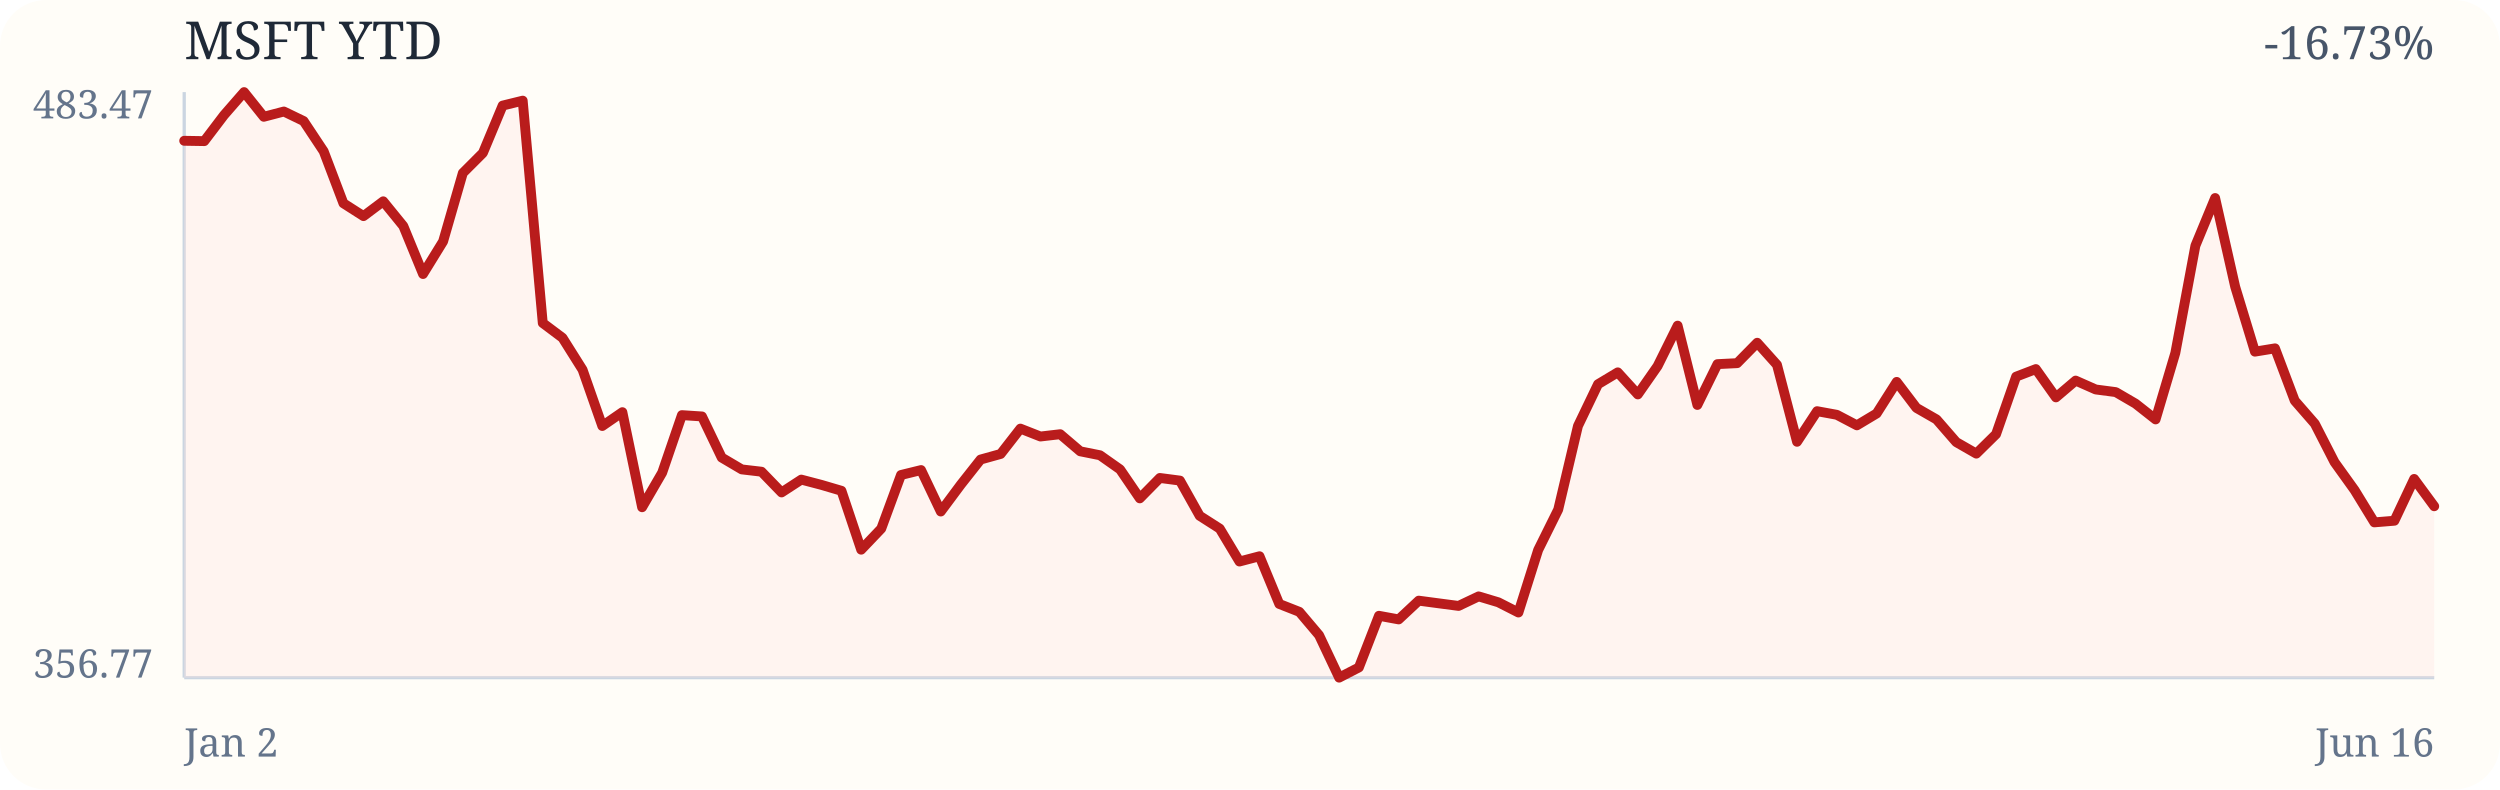
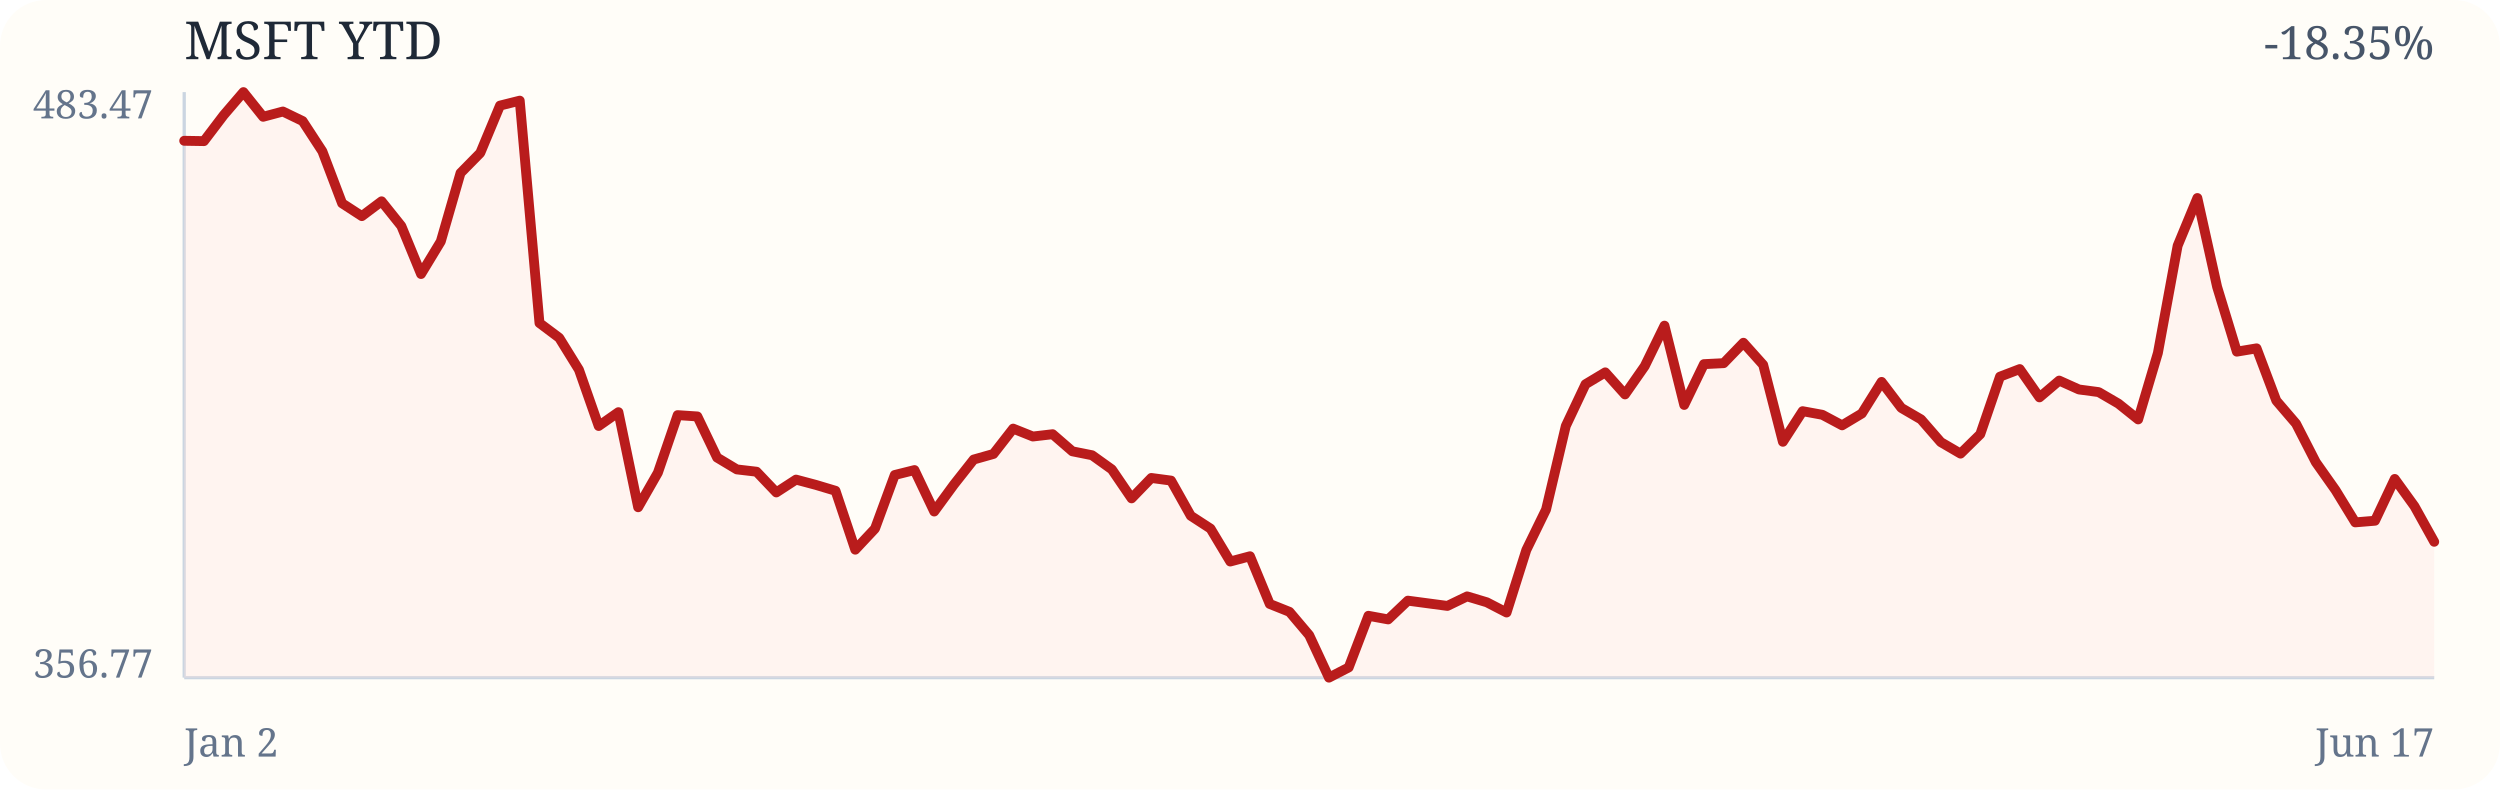
<svg xmlns="http://www.w3.org/2000/svg" width="760" height="240" viewBox="0 0 760 240" role="img" aria-labelledby="title desc">
  <rect width="100%" height="100%" fill="#fffdf8" rx="14" />
  <text x="56" y="18" font-size="16" font-family="Georgia, serif" fill="#1f2937">MSFT YTD</text>
-   <text x="740" y="18" text-anchor="end" font-size="14" font-family="Georgia, serif" fill="#475569">-16.73%</text>
+   <text x="740" y="18" text-anchor="end" font-size="14" font-family="Georgia, serif" fill="#475569">-18.35%</text>
  <line x1="56" y1="206" x2="740" y2="206" stroke="#cbd5e1" stroke-width="1" />
  <line x1="56" y1="28" x2="56" y2="206" stroke="#cbd5e1" stroke-width="1" />
  <text x="56" y="230" font-size="12" font-family="Georgia, serif" fill="#64748b">Jan 2</text>
-   <text x="740" y="230" text-anchor="end" font-size="12" font-family="Georgia, serif" fill="#64748b">Jun 16</text>
+   <text x="740" y="230" text-anchor="end" font-size="12" font-family="Georgia, serif" fill="#64748b">Jun 17</text>
  <text x="10" y="36" font-size="12" font-family="Georgia, serif" fill="#64748b">483.47</text>
  <text x="10" y="206" font-size="12" font-family="Georgia, serif" fill="#64748b">356.77</text>
-   <polygon points="56.0,206.0 56.0,42.8 62.1,42.9 68.1,35.0 74.2,28.0 80.2,35.5 86.3,33.9 92.3,36.8 98.4,46.0 104.4,61.8 110.5,65.7 116.5,61.2 122.6,68.7 128.6,83.3 134.7,73.4 140.7,52.6 146.8,46.5 152.8,32.1 158.9,30.6 165.0,98.2 171.0,102.7 177.1,112.4 183.1,129.5 189.2,125.3 195.2,154.2 201.3,143.7 207.3,126.2 213.4,126.6 219.4,139.1 225.5,142.7 231.5,143.4 237.6,149.7 243.6,145.8 249.7,147.4 255.8,149.2 261.8,167.1 267.9,160.7 273.9,144.4 280.0,142.9 286.0,155.5 292.1,147.3 298.1,139.7 304.2,138.0 310.2,130.3 316.3,132.7 322.3,132.0 328.4,137.2 334.4,138.4 340.5,142.7 346.5,151.5 352.6,145.3 358.7,146.1 364.7,156.8 370.8,160.7 376.8,170.7 382.9,169.1 388.9,183.6 395.0,186.0 401.0,193.1 407.1,206.0 413.1,202.9 419.2,187.2 425.2,188.3 431.3,182.6 437.3,183.4 443.4,184.2 449.5,181.3 455.5,183.1 461.6,186.2 467.6,167.2 473.7,154.9 479.7,129.5 485.8,116.8 491.8,113.2 497.9,119.9 503.9,111.3 510.0,99.0 516.0,123.1 522.1,110.7 528.1,110.4 534.2,104.2 540.2,110.9 546.3,134.3 552.4,125.0 558.4,126.1 564.5,129.3 570.5,125.7 576.6,116.1 582.6,124.0 588.7,127.5 594.7,134.4 600.8,137.9 606.8,132.0 612.9,114.5 618.9,112.2 625.0,120.8 631.0,115.7 637.1,118.4 643.2,119.2 649.2,122.7 655.3,127.5 661.3,107.3 667.4,74.7 673.4,60.2 679.5,87.2 685.5,106.9 691.6,105.9 697.6,121.8 703.7,128.8 709.7,140.5 715.8,149.0 721.8,158.8 727.9,158.3 733.9,145.6 740.0,153.9 740.0,206.0" fill="#fee2e2" opacity="0.35" />
-   <polyline points="56.0,42.8 62.1,42.9 68.1,35.0 74.2,28.0 80.2,35.5 86.3,33.9 92.3,36.8 98.4,46.0 104.4,61.8 110.5,65.7 116.5,61.2 122.6,68.7 128.6,83.3 134.7,73.4 140.7,52.6 146.8,46.5 152.8,32.1 158.9,30.6 165.0,98.2 171.0,102.7 177.1,112.4 183.1,129.5 189.2,125.3 195.2,154.2 201.3,143.7 207.3,126.2 213.4,126.6 219.4,139.1 225.5,142.7 231.5,143.4 237.6,149.7 243.6,145.8 249.7,147.4 255.8,149.2 261.8,167.1 267.9,160.7 273.9,144.4 280.0,142.9 286.0,155.5 292.1,147.3 298.1,139.7 304.2,138.0 310.2,130.3 316.3,132.7 322.3,132.0 328.4,137.2 334.4,138.4 340.5,142.7 346.5,151.5 352.6,145.3 358.7,146.1 364.7,156.8 370.8,160.7 376.8,170.7 382.9,169.1 388.9,183.6 395.0,186.0 401.0,193.1 407.1,206.0 413.1,202.9 419.2,187.2 425.2,188.3 431.3,182.6 437.3,183.4 443.4,184.2 449.5,181.3 455.5,183.1 461.6,186.2 467.6,167.2 473.7,154.9 479.7,129.5 485.8,116.8 491.8,113.2 497.9,119.9 503.9,111.3 510.0,99.0 516.0,123.1 522.1,110.7 528.1,110.4 534.2,104.2 540.2,110.9 546.3,134.3 552.4,125.0 558.4,126.1 564.5,129.3 570.5,125.7 576.6,116.1 582.6,124.0 588.7,127.5 594.7,134.4 600.8,137.9 606.8,132.0 612.9,114.5 618.9,112.2 625.0,120.8 631.0,115.7 637.1,118.4 643.2,119.2 649.2,122.7 655.3,127.5 661.3,107.3 667.4,74.7 673.4,60.2 679.5,87.2 685.5,106.9 691.6,105.9 697.6,121.8 703.7,128.8 709.7,140.5 715.8,149.0 721.8,158.8 727.9,158.3 733.9,145.6 740.0,153.9" fill="none" stroke="#b91c1c" stroke-width="3" stroke-linecap="round" stroke-linejoin="round" />
+   <polygon points="56.0,206.0 56.0,42.8 62.0,42.9 68.0,35.0 74.0,28.0 80.0,35.5 86.0,33.9 92.0,36.8 98.0,46.0 104.0,61.8 110.0,65.7 116.0,61.2 122.0,68.7 128.0,83.3 134.0,73.4 140.0,52.6 146.0,46.5 152.0,32.1 158.0,30.6 164.0,98.2 170.0,102.7 176.0,112.4 182.0,129.5 188.0,125.3 194.0,154.2 200.0,143.7 206.0,126.2 212.0,126.6 218.0,139.1 224.0,142.7 230.0,143.4 236.0,149.7 242.0,145.8 248.0,147.4 254.0,149.2 260.0,167.1 266.0,160.7 272.0,144.4 278.0,142.9 284.0,155.5 290.0,147.3 296.0,139.7 302.0,138.0 308.0,130.3 314.0,132.7 320.0,132.0 326.0,137.2 332.0,138.4 338.0,142.7 344.0,151.5 350.0,145.3 356.0,146.1 362.0,156.8 368.0,160.7 374.0,170.7 380.0,169.1 386.0,183.6 392.0,186.0 398.0,193.1 404.0,206.0 410.0,202.9 416.0,187.2 422.0,188.3 428.0,182.6 434.0,183.4 440.0,184.2 446.0,181.3 452.0,183.1 458.0,186.2 464.0,167.2 470.0,154.9 476.0,129.5 482.0,116.8 488.0,113.2 494.0,119.9 500.0,111.3 506.0,99.0 512.0,123.1 518.0,110.7 524.0,110.4 530.0,104.2 536.0,110.9 542.0,134.3 548.0,125.0 554.0,126.1 560.0,129.3 566.0,125.7 572.0,116.1 578.0,124.0 584.0,127.5 590.0,134.4 596.0,137.9 602.0,132.0 608.0,114.5 614.0,112.2 620.0,120.8 626.0,115.7 632.0,118.4 638.0,119.2 644.0,122.7 650.0,127.5 656.0,107.3 662.0,74.7 668.0,60.2 674.0,87.2 680.0,106.9 686.0,105.9 692.0,121.8 698.0,128.8 704.0,140.5 710.0,149.0 716.0,158.8 722.0,158.3 728.0,145.6 734.0,153.9 740.0,164.7 740.0,206.0" fill="#fee2e2" opacity="0.35" />
+   <polyline points="56.0,42.8 62.0,42.9 68.0,35.0 74.0,28.0 80.0,35.5 86.0,33.9 92.0,36.8 98.0,46.0 104.0,61.8 110.0,65.7 116.0,61.2 122.0,68.7 128.0,83.3 134.0,73.4 140.0,52.6 146.0,46.5 152.0,32.1 158.0,30.6 164.0,98.2 170.0,102.7 176.0,112.4 182.0,129.5 188.0,125.3 194.0,154.2 200.0,143.7 206.0,126.2 212.0,126.6 218.0,139.1 224.0,142.7 230.0,143.4 236.0,149.7 242.0,145.8 248.0,147.4 254.0,149.2 260.0,167.1 266.0,160.7 272.0,144.4 278.0,142.9 284.0,155.5 290.0,147.3 296.0,139.7 302.0,138.0 308.0,130.3 314.0,132.7 320.0,132.0 326.0,137.2 332.0,138.4 338.0,142.7 344.0,151.5 350.0,145.3 356.0,146.1 362.0,156.8 368.0,160.7 374.0,170.7 380.0,169.1 386.0,183.6 392.0,186.0 398.0,193.1 404.0,206.0 410.0,202.9 416.0,187.2 422.0,188.3 428.0,182.6 434.0,183.4 440.0,184.2 446.0,181.3 452.0,183.1 458.0,186.2 464.0,167.2 470.0,154.9 476.0,129.5 482.0,116.8 488.0,113.2 494.0,119.9 500.0,111.3 506.0,99.0 512.0,123.1 518.0,110.7 524.0,110.4 530.0,104.2 536.0,110.9 542.0,134.3 548.0,125.0 554.0,126.1 560.0,129.3 566.0,125.7 572.0,116.1 578.0,124.0 584.0,127.5 590.0,134.4 596.0,137.9 602.0,132.0 608.0,114.5 614.0,112.2 620.0,120.8 626.0,115.7 632.0,118.4 638.0,119.2 644.0,122.7 650.0,127.5 656.0,107.3 662.0,74.7 668.0,60.2 674.0,87.2 680.0,106.9 686.0,105.9 692.0,121.8 698.0,128.8 704.0,140.5 710.0,149.0 716.0,158.8 722.0,158.3 728.0,145.6 734.0,153.9 740.0,164.7" fill="none" stroke="#b91c1c" stroke-width="3" stroke-linecap="round" stroke-linejoin="round" />
</svg>
